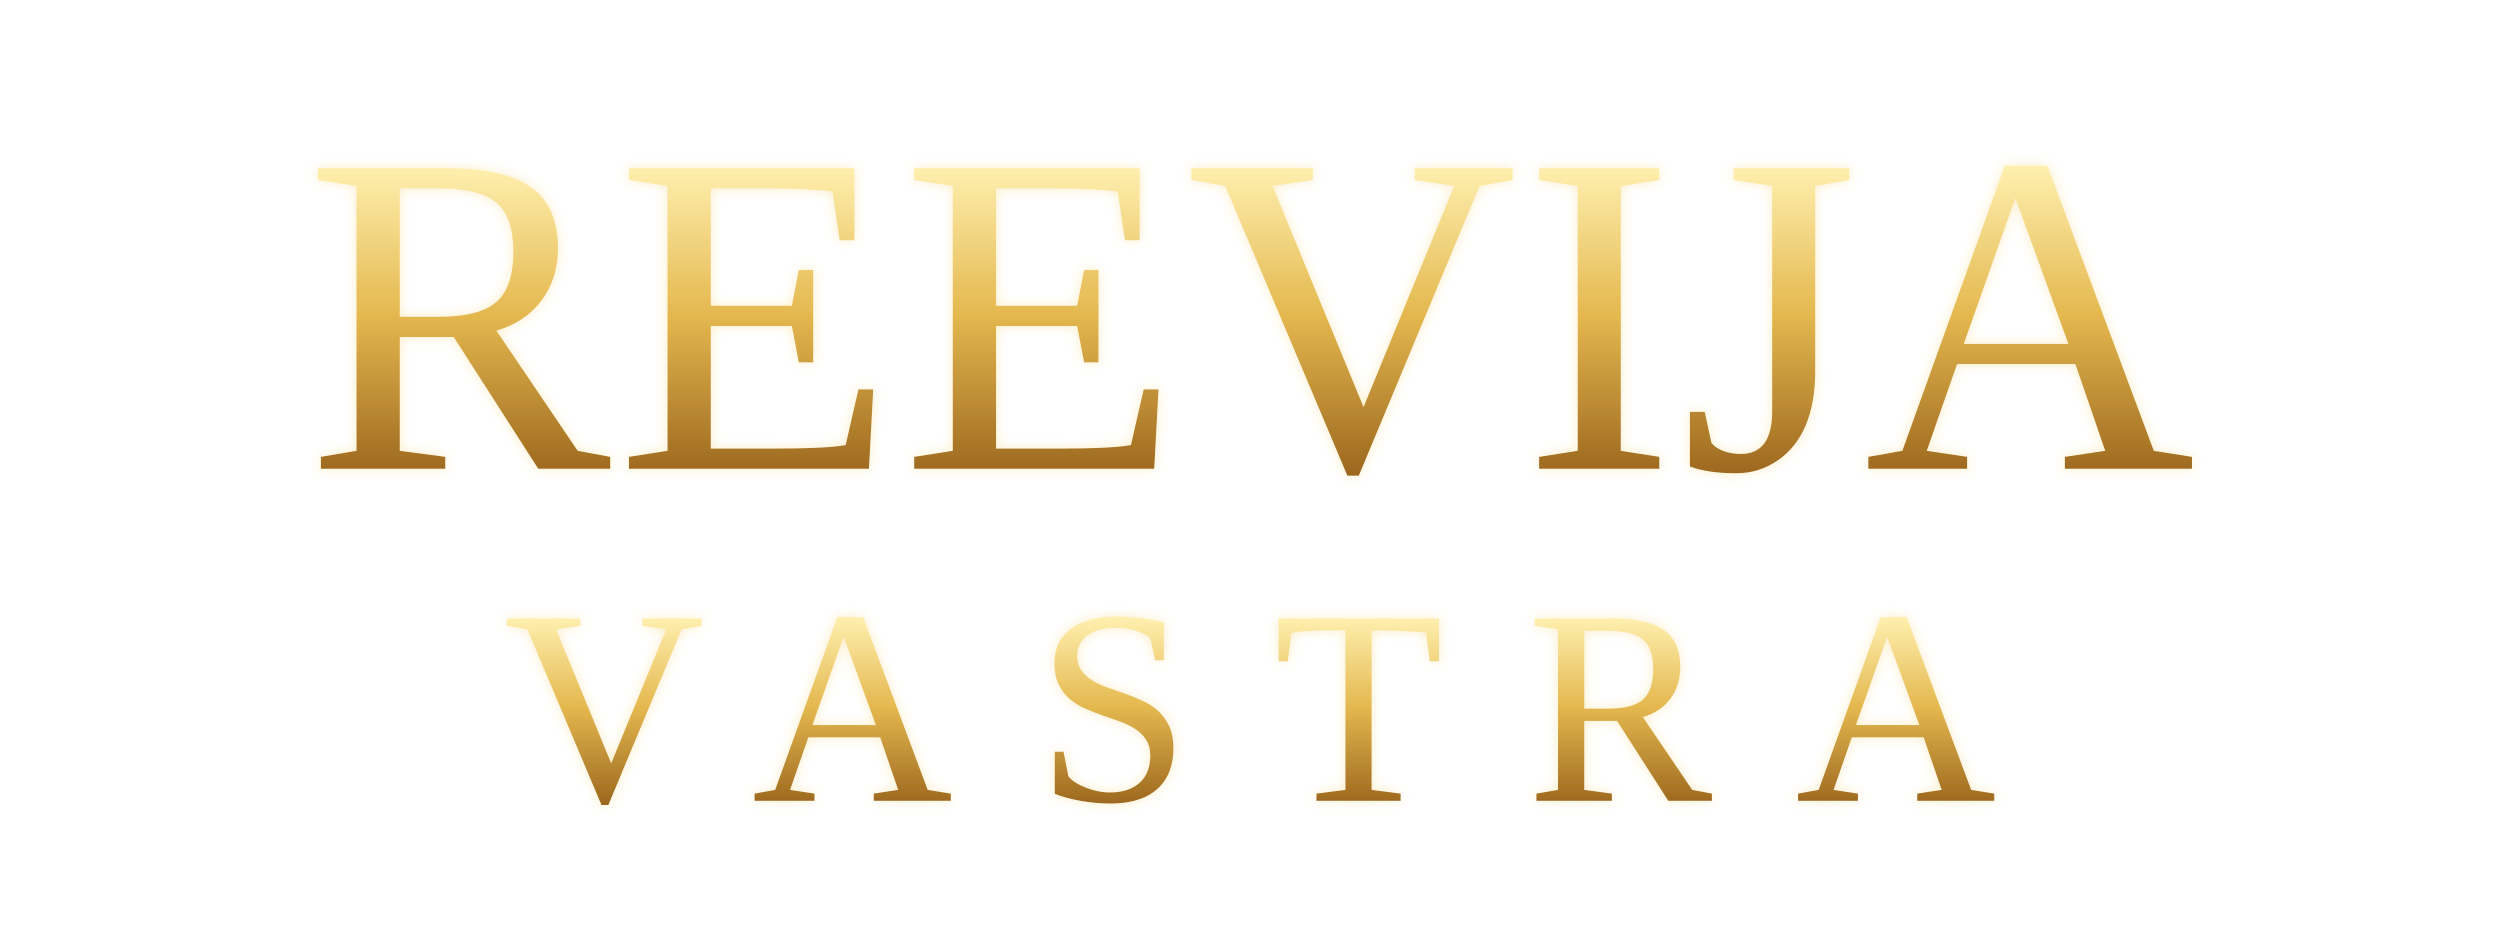
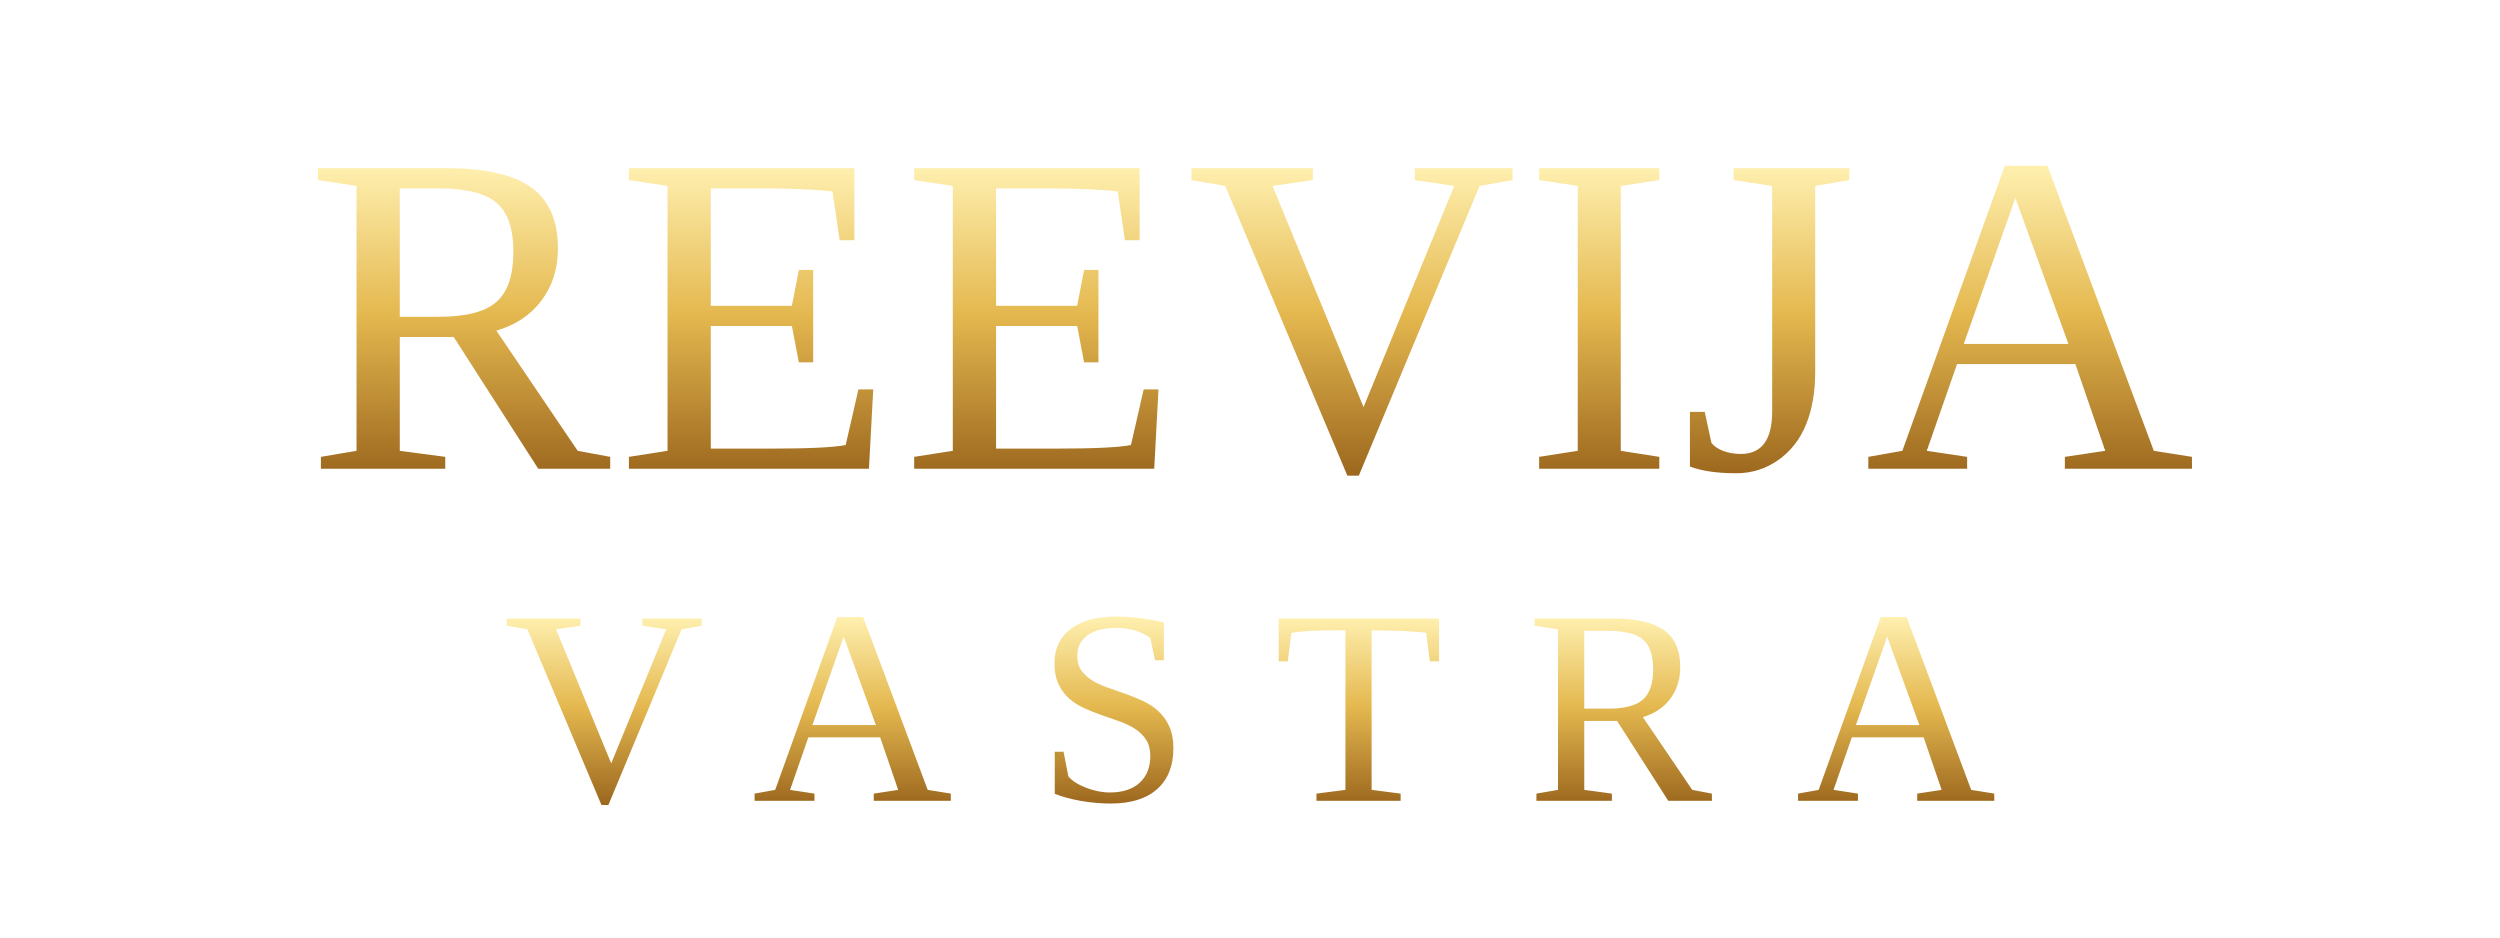
<svg xmlns="http://www.w3.org/2000/svg" width="512" height="192" viewBox="0 0 512 192">
  <defs>
    <linearGradient id="gold" x1="0" x2="0" y1="0" y2="1">
      <stop offset="0" stop-color="#fff0b0" />
      <stop offset=".48" stop-color="#e4b84f" />
      <stop offset="1" stop-color="#9c671e" />
    </linearGradient>
-     <filter id="glow" x="-.1" y="-.1" width="1.2" height="1.2">
-       <feGaussianBlur in="SourceAlpha" stdDeviation="1.2" result="blur" />
-       <feFlood flood-color="#f8d77f" flood-opacity=".45" />
-       <feComposite in2="blur" operator="in" />
-       <feMerge>
-         <feMergeNode />
-         <feMergeNode in="SourceGraphic" />
-       </feMerge>
-     </filter>
  </defs>
-   <g fill="url(#gold)" filter="url(#glow)" font-family="Georgia, 'Times New Roman', serif" text-anchor="middle">
+   <g fill="url(#gold)" font-family="Georgia, 'Times New Roman', serif" text-anchor="middle">
    <text x="256" y="96" font-size="94" letter-spacing="1">REEVIJA</text>
    <text x="256" y="164" font-size="57" letter-spacing="17">VASTRA</text>
  </g>
</svg>
